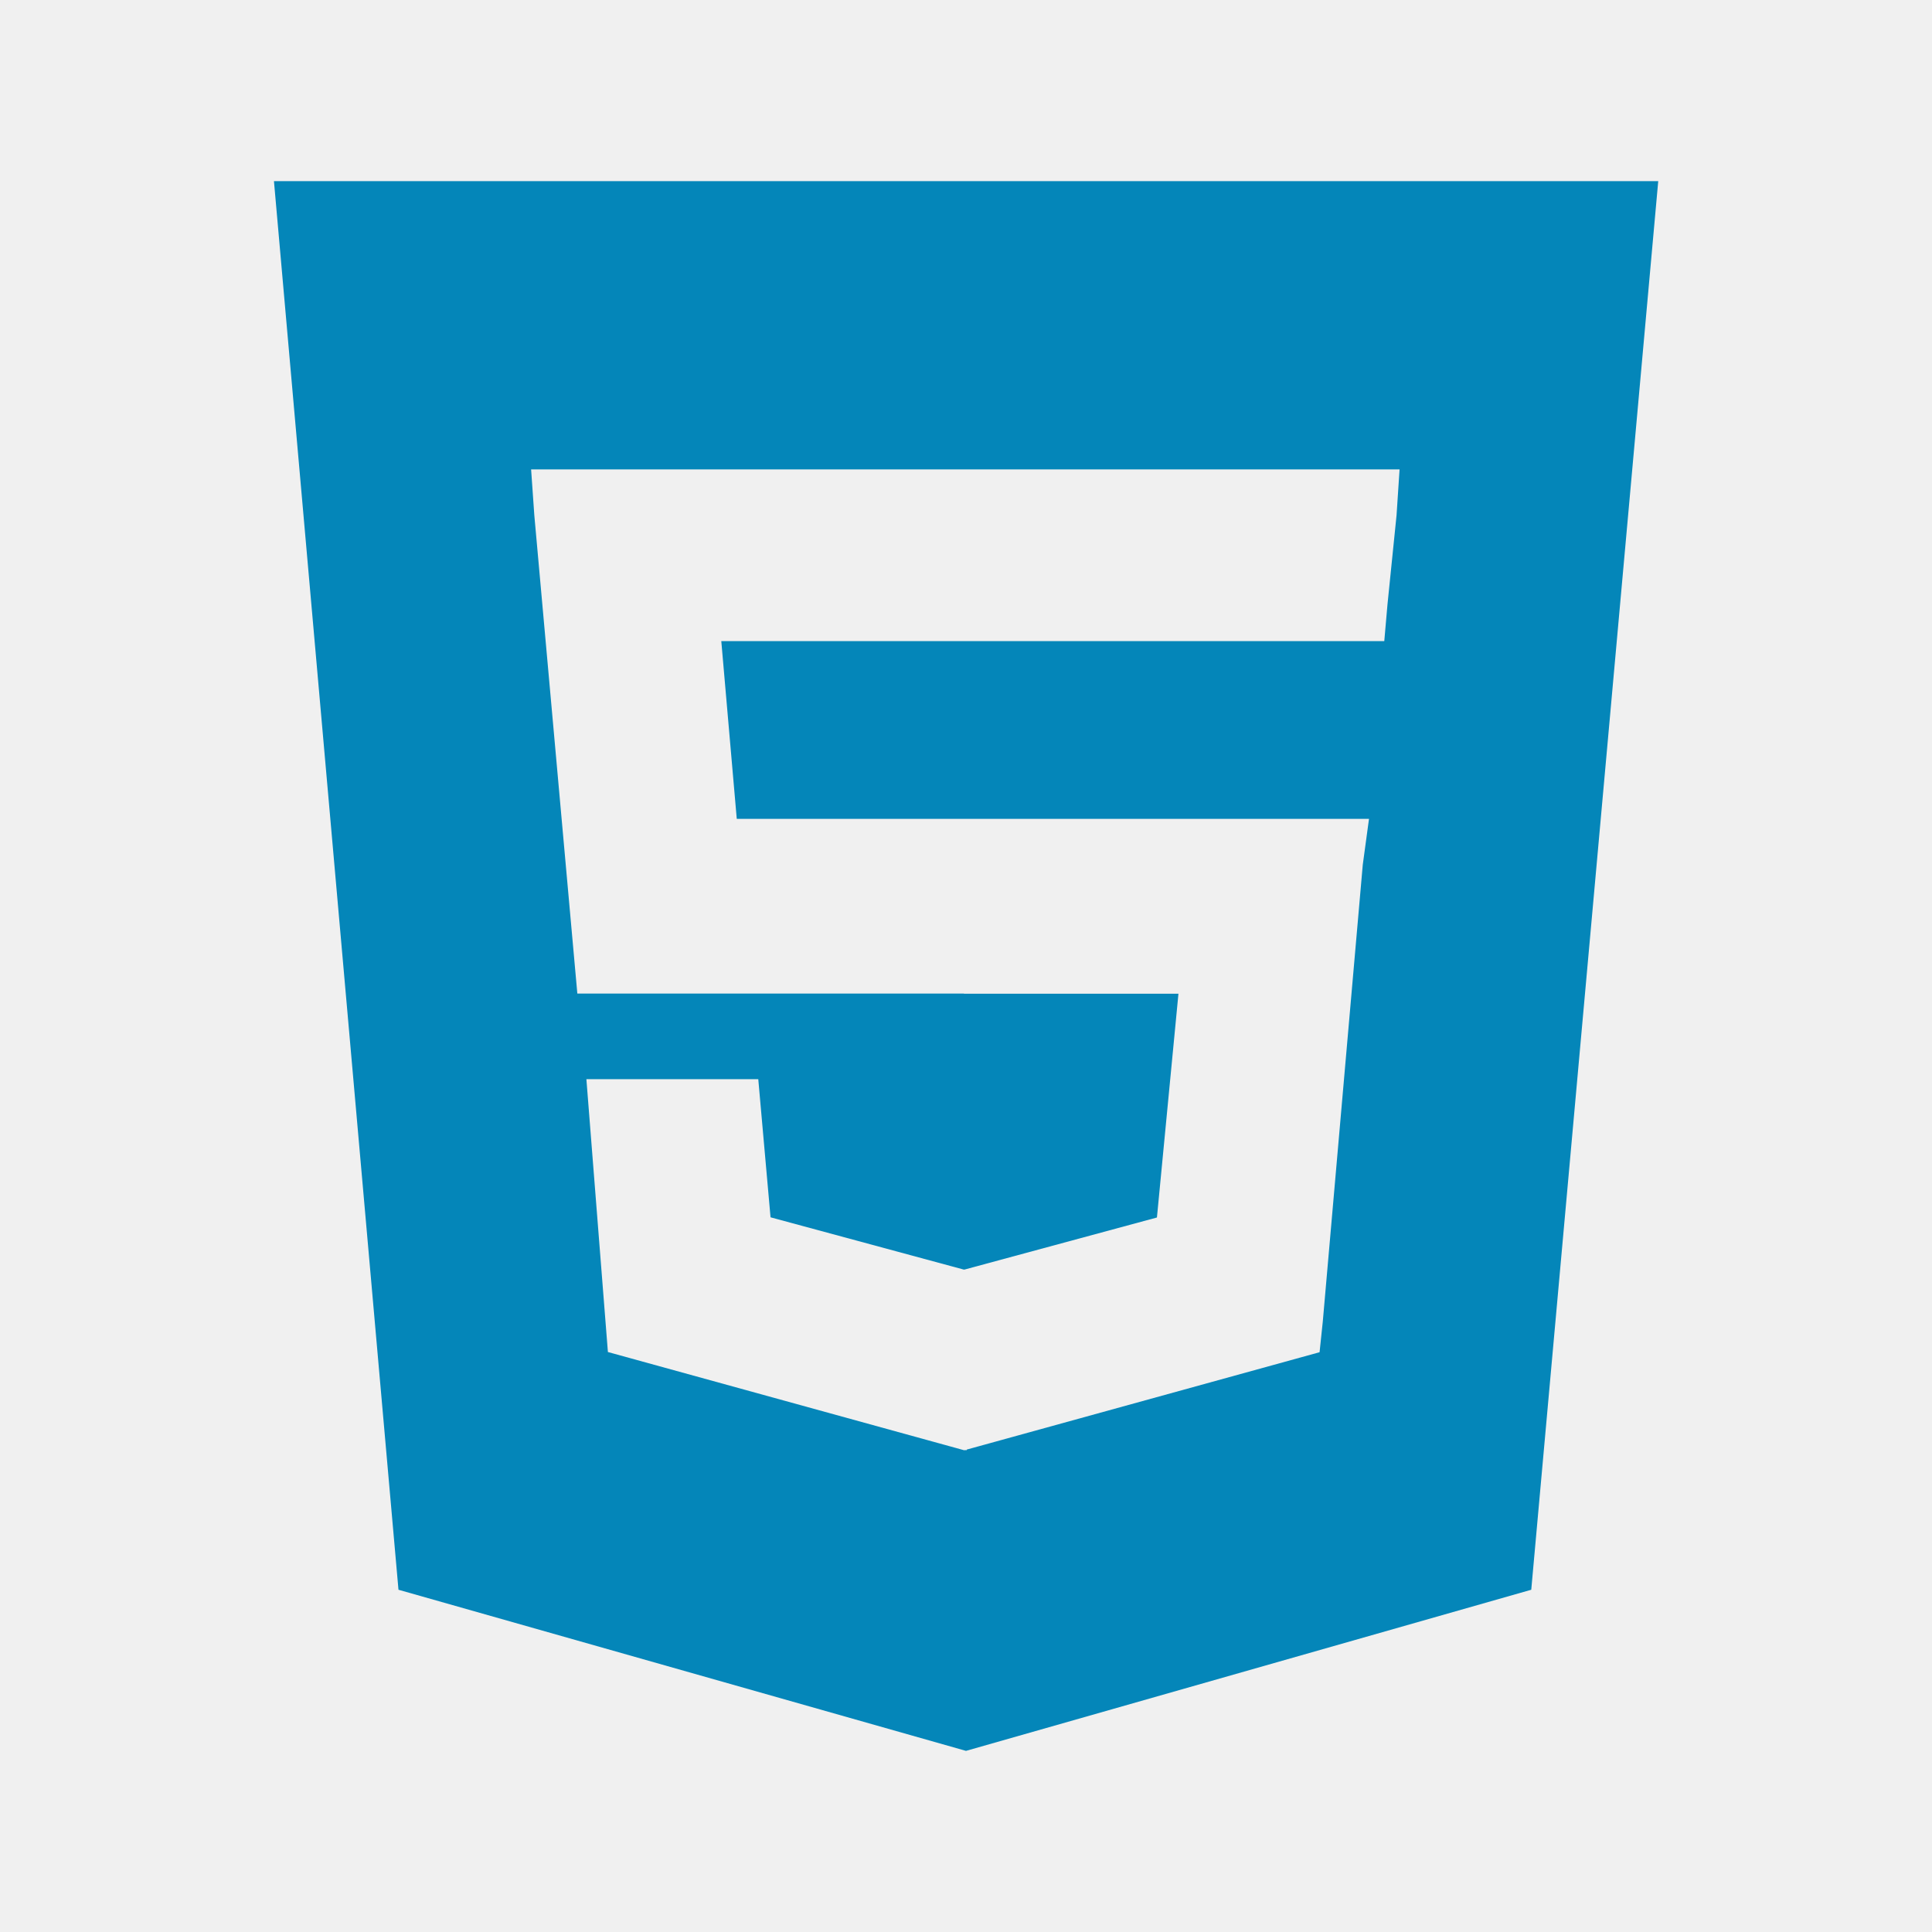
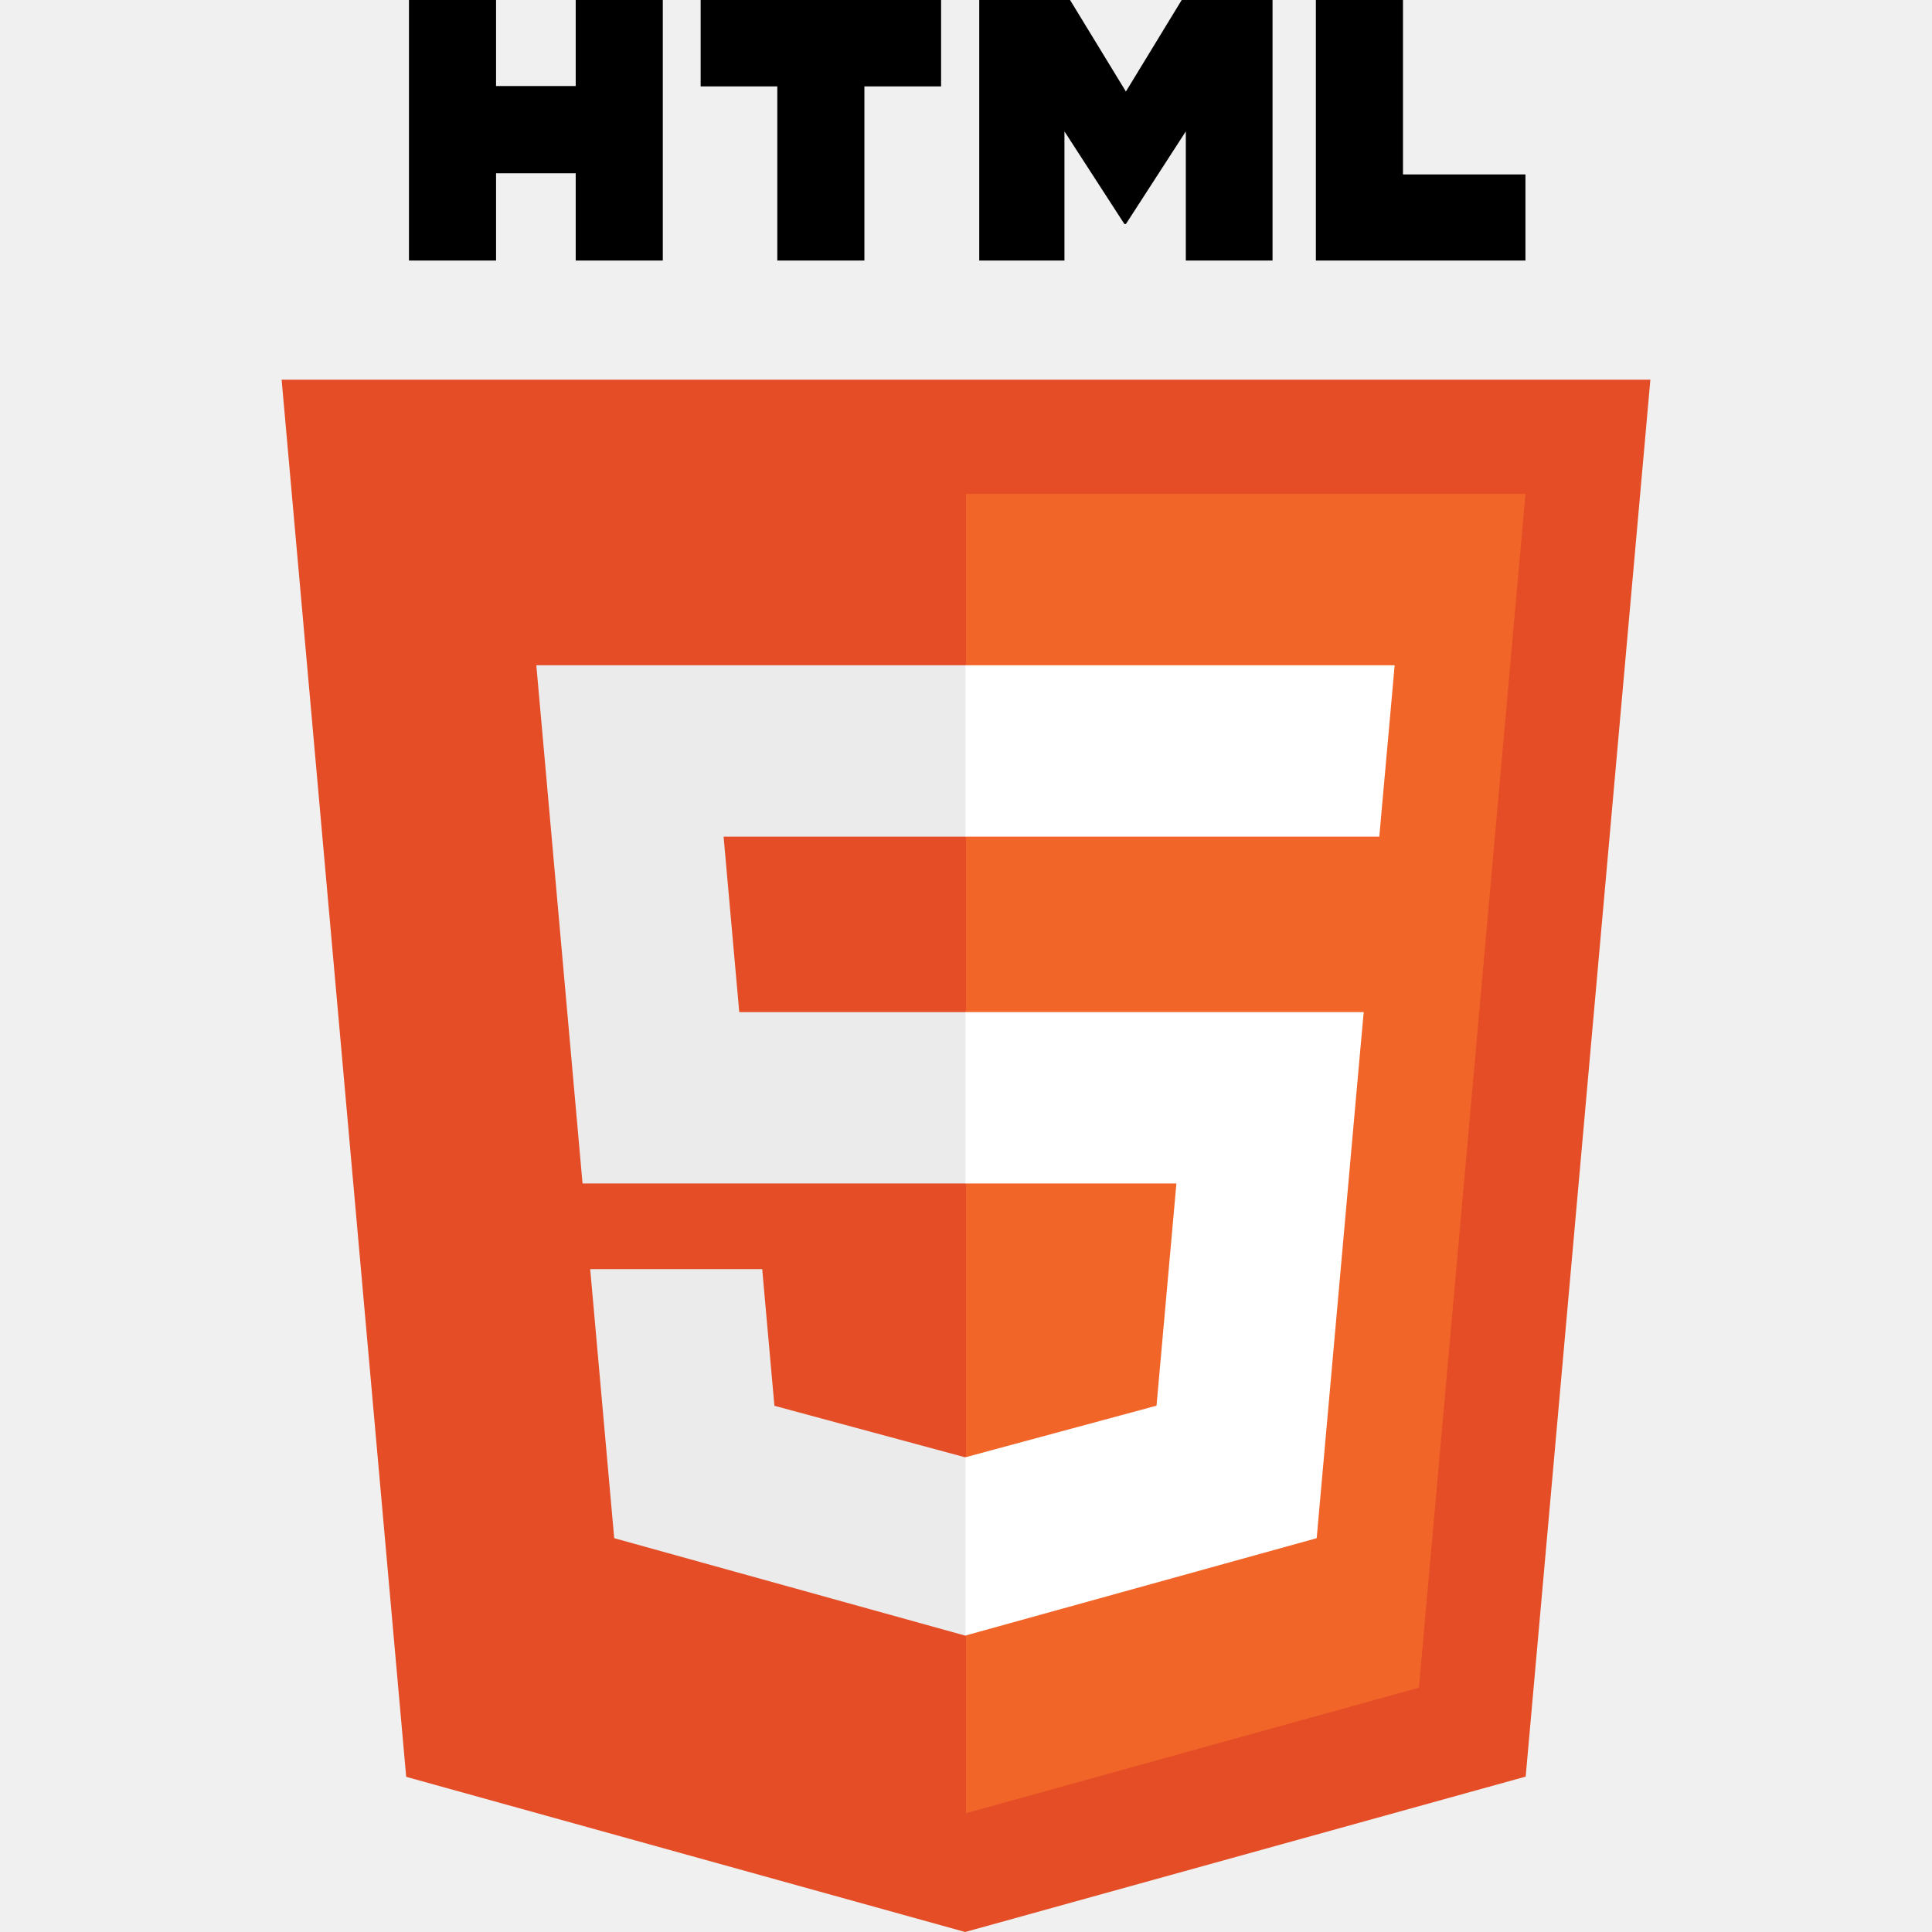
- <svg xmlns="http://www.w3.org/2000/svg" stroke="currentColor" fill="#0486b9" stroke-width="0" viewBox="0 0 1024 1024" height="1em" width="1em">
-   <path d="M145.2 96l66 746.6L512 928l299.6-85.4L878.9 96H145.2zm595 177.1l-4.8 47.2-1.7 19.5H382.3l8.2 94.2h335.1l-3.3 24.3-21.2 242.2-1.7 16.2-187 51.6v.3h-1.2l-.3.1v-.1h-.1l-188.6-52L310.8 572h91.1l6.5 73.2 102.4 27.7h.4l102-27.6 11.4-118.6H510.9v-.1H306l-22.8-253.5-1.7-24.3h460.3l-1.6 24.3z" />
+ <svg xmlns="http://www.w3.org/2000/svg" viewBox="0 0 512 512">
+   <polygon fill="#E44D26" points="107.644,470.877 74.633,100.62 437.367,100.62 404.321,470.819 255.778,512    " />
+   <polygon fill="#F16529" points="256,480.523 376.03,447.246 404.27,130.894 256,130.894    " />
+   <polygon fill="#EBEBEB" points="256,268.217 195.91,268.217 191.76,221.716 256,221.716 256,176.305 255.843,176.305 142.132,176.305 143.219,188.488 154.38,313.627 256,313.627" />
+   <polygon fill="#EBEBEB" points="256,386.153 255.801,386.206 205.227,372.55 201.994,336.333 177.419,336.333 156.409,336.333 162.771,407.634 255.791,433.457 256,433.399" />
+   <path d="M108.382,0h23.077v22.8h21.11V0h23.078v69.044H152.57v-23.12h-21.11v23.12h-23.077V0z" />
+   <path d="M205.994,22.896h-20.316V0h63.72v22.896h-20.325v46.148h-23.078V22.896z" />
+   <path d="M259.511,0h24.063l14.802,24.26L313.163,0h24.072v69.044h-22.982V34.822l-15.877,24.549h-0.397l-15.888-24.549v34.222h-22.58V0z" />
+   <path d="M348.72,0h23.084v46.222h32.453v22.822H348.72V0z" />
+   <polygon fill="#FFFFFF" points="255.843,268.217 255.843,313.627 311.761,313.627 306.49,372.521 255.843,386.191 255.843,433.435 348.937,407.634 349.62,399.962 360.291,280.411 361.399,268.217 349.162,268.217" />
+   <polygon fill="#FFFFFF" points="255.843,176.305 255.843,204.509 255.843,221.605 255.843,221.716 365.385,221.716 365.385,221.716 365.531,221.716 366.442,211.509 368.511,188.488 369.597,176.305" />
</svg>
